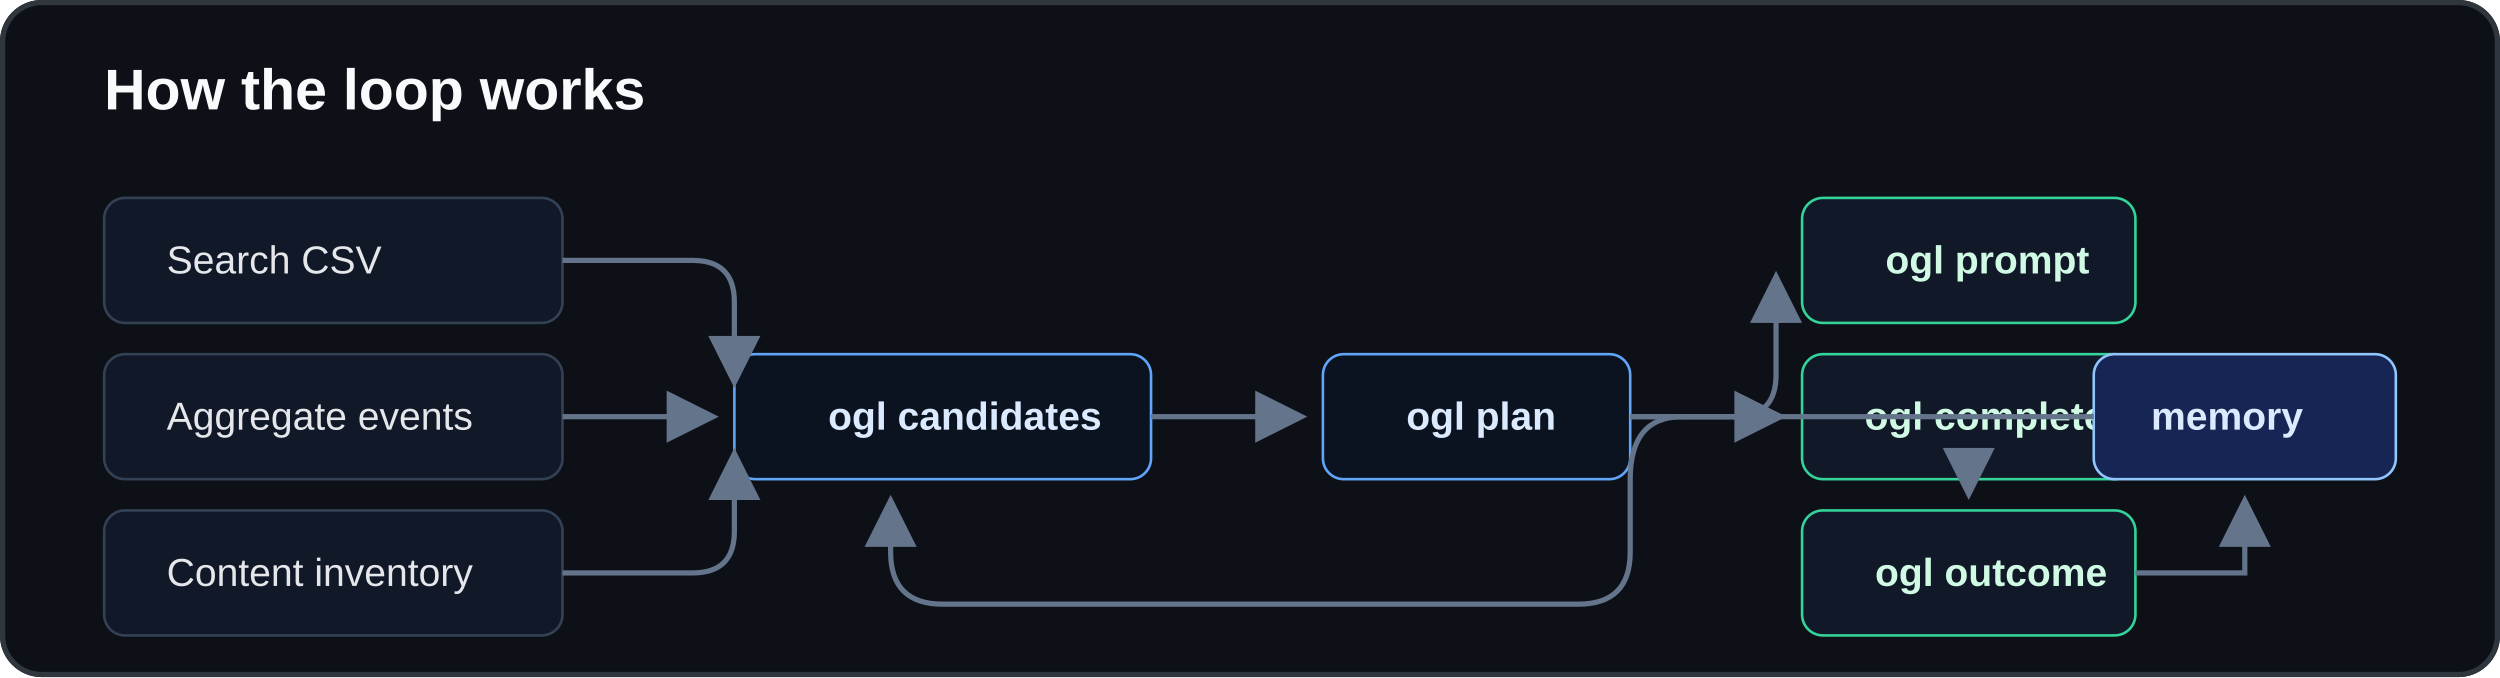
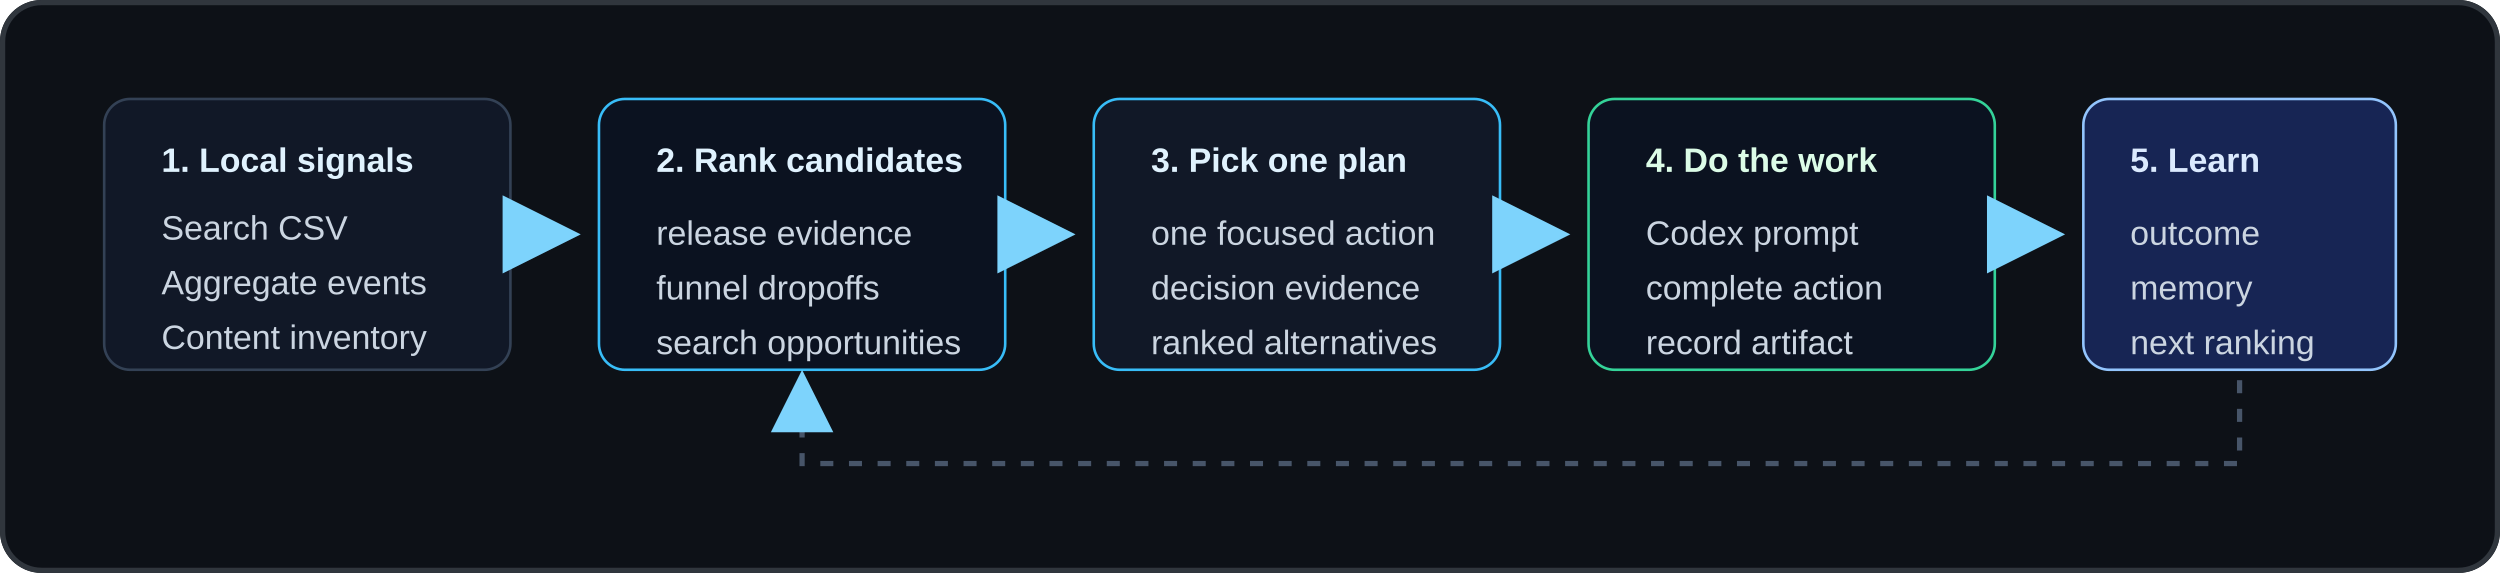
- <svg xmlns="http://www.w3.org/2000/svg" width="960" height="260" viewBox="0 0 960 260" fill="none" role="img" aria-labelledby="title desc">
-   <rect width="960" height="260" rx="16" fill="#0D1117" />
-   <rect x="1" y="1" width="958" height="258" rx="15" stroke="#30363D" stroke-width="2" />
+ <svg xmlns="http://www.w3.org/2000/svg" width="960" height="220" viewBox="0 0 960 220" fill="none" role="img" aria-labelledby="title desc">
+   <rect width="960" height="220" rx="16" fill="#0D1117" />
+   <rect x="1" y="1" width="958" height="218" rx="15" stroke="#30363D" stroke-width="2" />
  <defs>
-     <marker id="arrow" markerWidth="10" markerHeight="10" refX="8" refY="5" orient="auto">
-       <path d="M 0 0 L 10 5 L 0 10 z" fill="#64748B" />
+     <marker id="arrow" markerWidth="12" markerHeight="12" refX="10" refY="6" orient="auto">
+       <path d="M 0 0 L 12 6 L 0 12 z" fill="#7DD3FC" />
    </marker>
  </defs>
-   <text x="40" y="42" fill="#F8FAFC" font-family="Arial, sans-serif" font-size="22" font-weight="700">How the loop works</text>
-   <rect x="40" y="76" width="176" height="48" rx="8" fill="#111827" stroke="#334155" />
-   <text x="64" y="105" fill="#E5E7EB" font-family="Arial, sans-serif" font-size="15">Search CSV</text>
-   <rect x="40" y="136" width="176" height="48" rx="8" fill="#111827" stroke="#334155" />
-   <text x="64" y="165" fill="#E5E7EB" font-family="Arial, sans-serif" font-size="15">Aggregate events</text>
-   <rect x="40" y="196" width="176" height="48" rx="8" fill="#111827" stroke="#334155" />
-   <text x="64" y="225" fill="#E5E7EB" font-family="Arial, sans-serif" font-size="15">Content inventory</text>
-   <rect x="282" y="136" width="160" height="48" rx="8" fill="#0B1220" stroke="#60A5FA" />
-   <text x="318" y="165" fill="#DBEAFE" font-family="Arial, sans-serif" font-size="15" font-weight="700">ogl candidates</text>
-   <rect x="508" y="136" width="118" height="48" rx="8" fill="#0B1220" stroke="#60A5FA" />
-   <text x="540" y="165" fill="#DBEAFE" font-family="Arial, sans-serif" font-size="15" font-weight="700">ogl plan</text>
-   <rect x="692" y="76" width="128" height="48" rx="8" fill="#111827" stroke="#34D399" />
-   <text x="724" y="105" fill="#D1FAE5" font-family="Arial, sans-serif" font-size="15" font-weight="700">ogl prompt</text>
-   <rect x="692" y="136" width="128" height="48" rx="8" fill="#111827" stroke="#34D399" />
-   <text x="716" y="165" fill="#D1FAE5" font-family="Arial, sans-serif" font-size="15" font-weight="700">ogl complete</text>
-   <rect x="692" y="196" width="128" height="48" rx="8" fill="#111827" stroke="#34D399" />
-   <text x="720" y="225" fill="#D1FAE5" font-family="Arial, sans-serif" font-size="15" font-weight="700">ogl outcome</text>
-   <rect x="804" y="136" width="116" height="48" rx="8" fill="#172554" stroke="#93C5FD" />
-   <text x="826" y="165" fill="#DBEAFE" font-family="Arial, sans-serif" font-size="15" font-weight="700">memory</text>
-   <path d="M 216 100 H 266 Q 282 100 282 116 V 145" stroke="#64748B" stroke-width="2" marker-end="url(#arrow)" />
-   <path d="M 216 160 H 272" stroke="#64748B" stroke-width="2" marker-end="url(#arrow)" />
-   <path d="M 216 220 H 266 Q 282 220 282 204 V 176" stroke="#64748B" stroke-width="2" marker-end="url(#arrow)" />
-   <path d="M 442 160 H 498" stroke="#64748B" stroke-width="2" marker-end="url(#arrow)" />
-   <path d="M 626 160 H 666 Q 682 160 682 144 V 108 H 682" stroke="#64748B" stroke-width="2" marker-end="url(#arrow)" />
-   <path d="M 626 160 H 682" stroke="#64748B" stroke-width="2" marker-end="url(#arrow)" />
-   <path d="M 756 184 V 188" stroke="#64748B" stroke-width="2" marker-end="url(#arrow)" />
-   <path d="M 820 220 H 862 V 194" stroke="#64748B" stroke-width="2" marker-end="url(#arrow)" />
-   <path d="M 804 160 H 646 Q 626 160 626 184 V 212 Q 626 232 606 232 H 362 Q 342 232 342 212 V 194" stroke="#64748B" stroke-width="2" marker-end="url(#arrow)" />
+   <rect x="40" y="38" width="156" height="104" rx="10" fill="#111827" stroke="#334155" />
+   <text x="62" y="66" fill="#E0F2FE" font-family="Arial, sans-serif" font-size="13" font-weight="700">1. Local signals</text>
+   <text x="62" y="92" fill="#CBD5E1" font-family="Arial, sans-serif" font-size="13">Search CSV</text>
+   <text x="62" y="113" fill="#CBD5E1" font-family="Arial, sans-serif" font-size="13">Aggregate events</text>
+   <text x="62" y="134" fill="#CBD5E1" font-family="Arial, sans-serif" font-size="13">Content inventory</text>
+   <rect x="230" y="38" width="156" height="104" rx="10" fill="#0B1220" stroke="#38BDF8" />
+   <text x="252" y="66" fill="#E0F2FE" font-family="Arial, sans-serif" font-size="13" font-weight="700">2. Rank candidates</text>
+   <text x="252" y="94" fill="#CBD5E1" font-family="Arial, sans-serif" font-size="13">release evidence</text>
+   <text x="252" y="115" fill="#CBD5E1" font-family="Arial, sans-serif" font-size="13">funnel dropoffs</text>
+   <text x="252" y="136" fill="#CBD5E1" font-family="Arial, sans-serif" font-size="13">search opportunities</text>
+   <rect x="420" y="38" width="156" height="104" rx="10" fill="#111827" stroke="#38BDF8" />
+   <text x="442" y="66" fill="#E0F2FE" font-family="Arial, sans-serif" font-size="13" font-weight="700">3. Pick one plan</text>
+   <text x="442" y="94" fill="#CBD5E1" font-family="Arial, sans-serif" font-size="13">one focused action</text>
+   <text x="442" y="115" fill="#CBD5E1" font-family="Arial, sans-serif" font-size="13">decision evidence</text>
+   <text x="442" y="136" fill="#CBD5E1" font-family="Arial, sans-serif" font-size="13">ranked alternatives</text>
+   <rect x="610" y="38" width="156" height="104" rx="10" fill="#0B1220" stroke="#34D399" />
+   <text x="632" y="66" fill="#DCFCE7" font-family="Arial, sans-serif" font-size="13" font-weight="700">4. Do the work</text>
+   <text x="632" y="94" fill="#CBD5E1" font-family="Arial, sans-serif" font-size="13">Codex prompt</text>
+   <text x="632" y="115" fill="#CBD5E1" font-family="Arial, sans-serif" font-size="13">complete action</text>
+   <text x="632" y="136" fill="#CBD5E1" font-family="Arial, sans-serif" font-size="13">record artifact</text>
+   <rect x="800" y="38" width="120" height="104" rx="10" fill="#172554" stroke="#93C5FD" />
+   <text x="818" y="66" fill="#DBEAFE" font-family="Arial, sans-serif" font-size="13" font-weight="700">5. Learn</text>
+   <text x="818" y="94" fill="#CBD5E1" font-family="Arial, sans-serif" font-size="13">outcome</text>
+   <text x="818" y="115" fill="#CBD5E1" font-family="Arial, sans-serif" font-size="13">memory</text>
+   <text x="818" y="136" fill="#CBD5E1" font-family="Arial, sans-serif" font-size="13">next ranking</text>
+   <path d="M 196 90 H 218" stroke="#7DD3FC" stroke-width="2.5" marker-end="url(#arrow)" />
+   <path d="M 386 90 H 408" stroke="#7DD3FC" stroke-width="2.5" marker-end="url(#arrow)" />
+   <path d="M 576 90 H 598" stroke="#7DD3FC" stroke-width="2.5" marker-end="url(#arrow)" />
+   <path d="M 766 90 H 788" stroke="#7DD3FC" stroke-width="2.5" marker-end="url(#arrow)" />
+   <path d="M 860 146 V 178 H 308 V 146" stroke="#475569" stroke-width="2" stroke-dasharray="5 6" marker-end="url(#arrow)" />
</svg>
